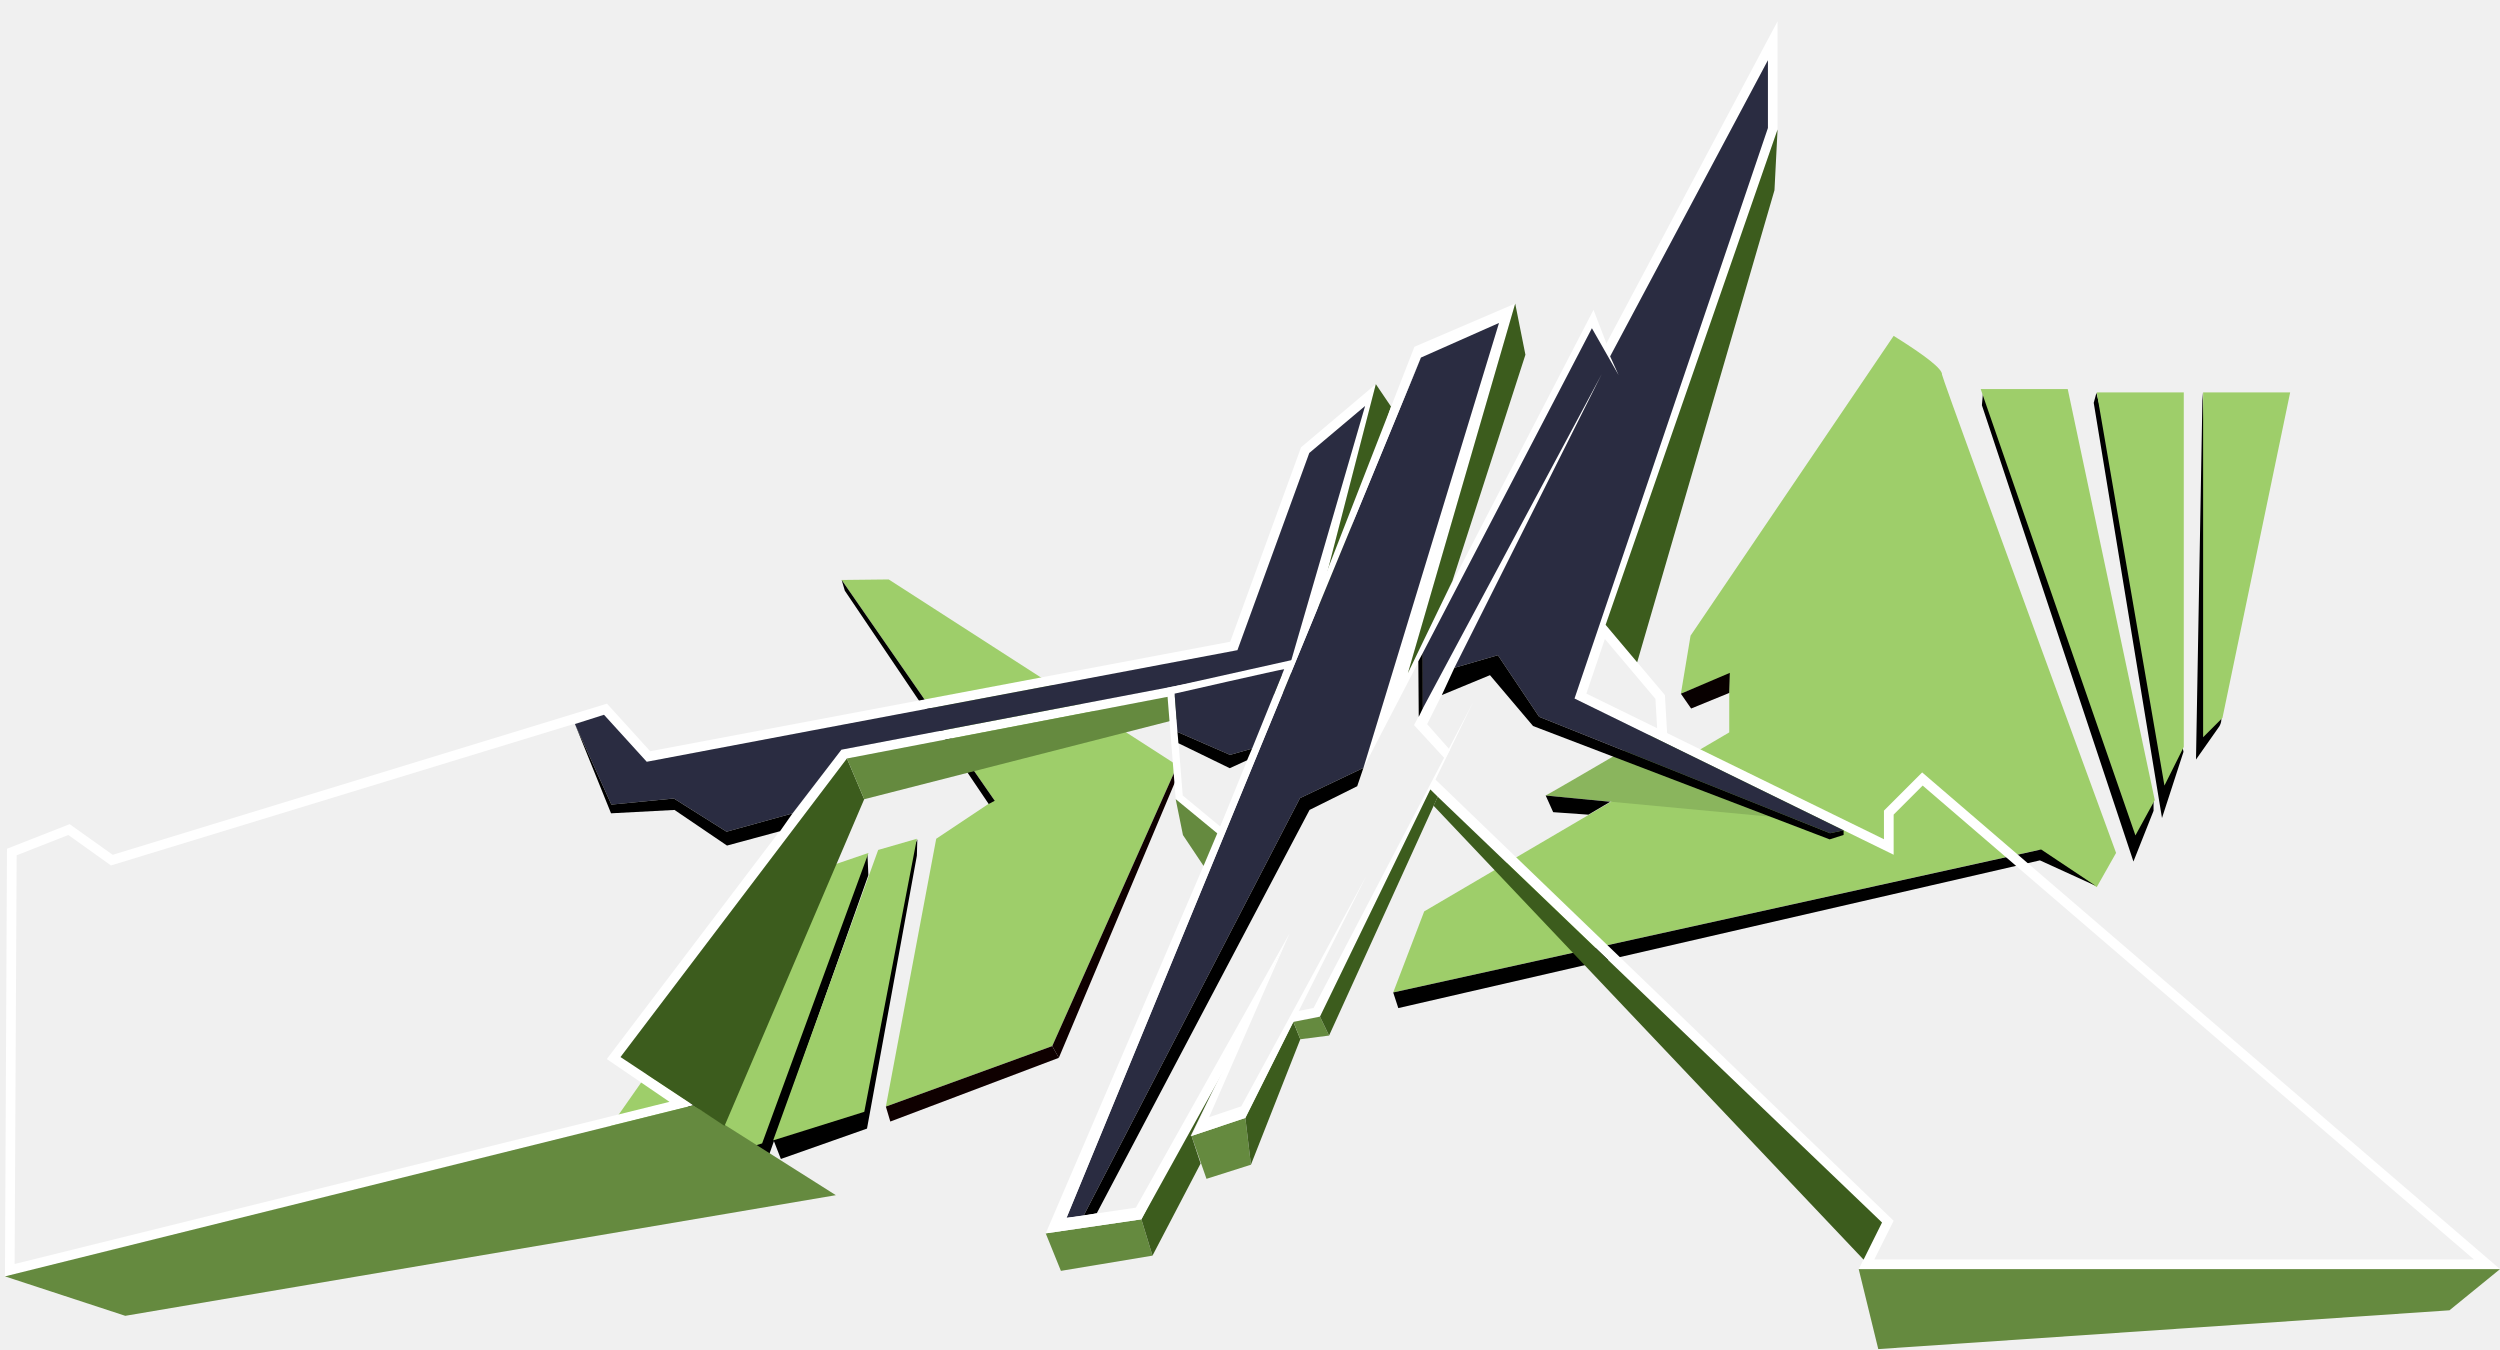
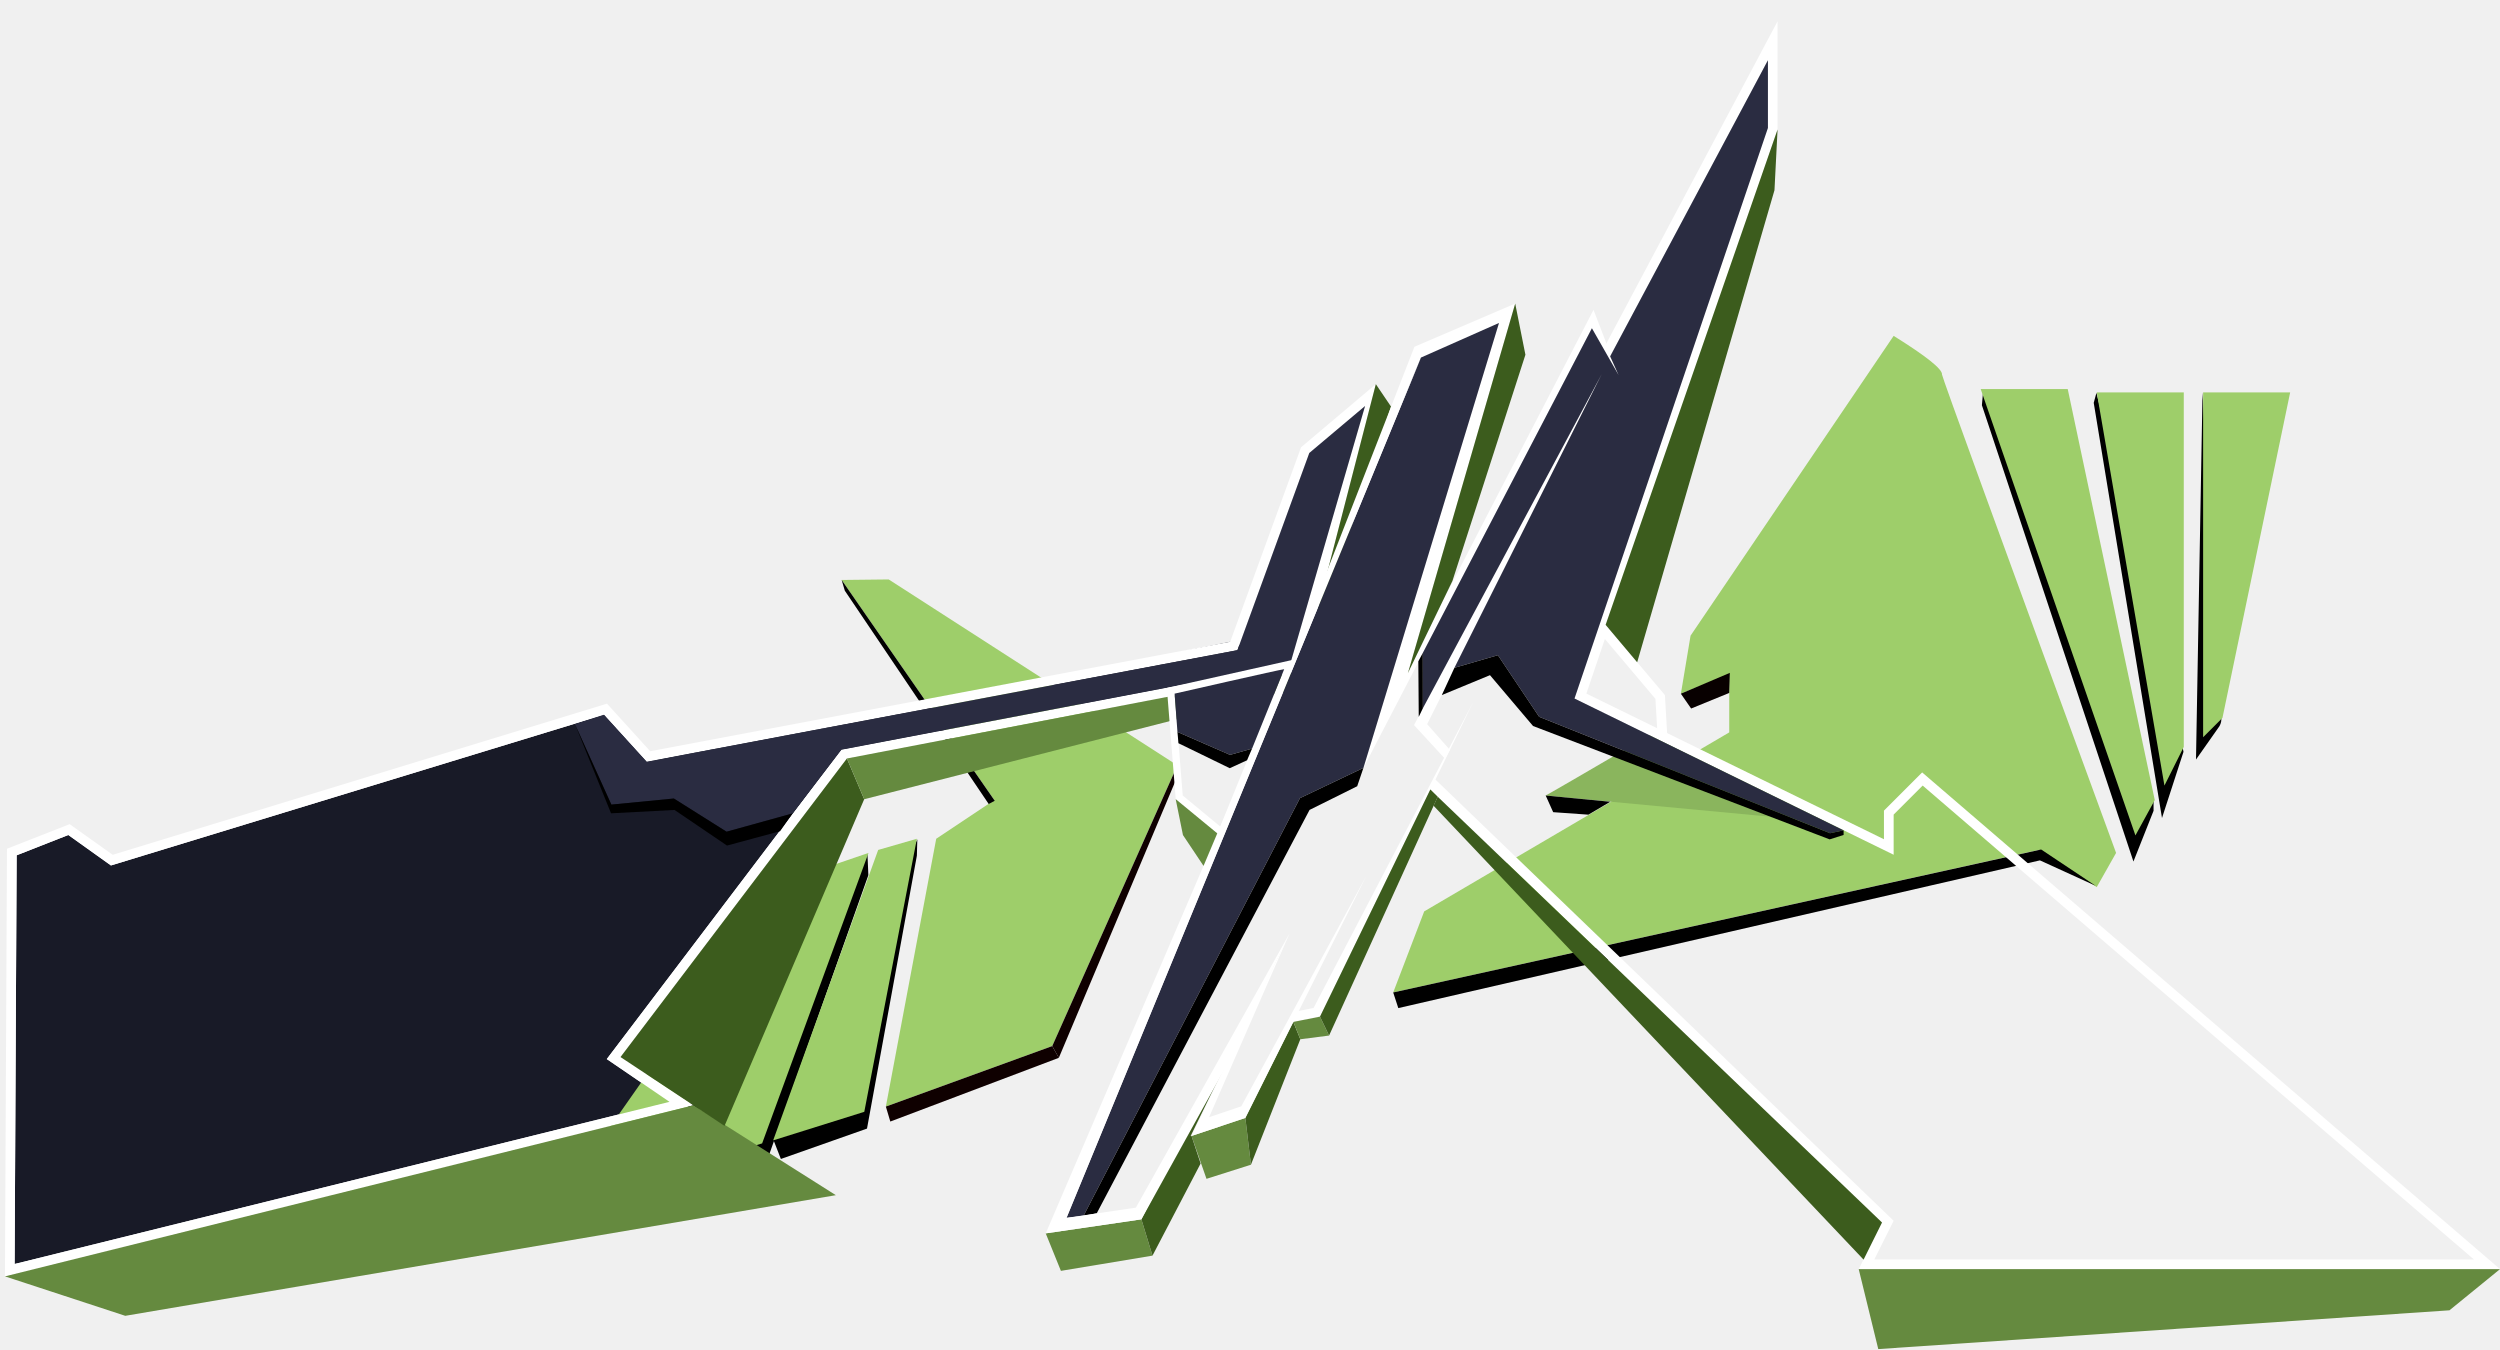
<svg xmlns="http://www.w3.org/2000/svg" style="isolation:isolate" viewBox="0 0 258.502 139.495" width="258.502pt" height="139.495pt" version="1.1" id="svg314">
  <defs id="defs195">
    <clipPath id="_clipPath_VL4lQNFTekCiBlrKs3lIcRmLPUe8LF3L">
      <rect width="257.7" height="131.15" id="rect192" x="0" y="0" />
    </clipPath>
  </defs>
  <g id="layer1" style="display:none" transform="translate(0.8019242,0.3488306)">
    <rect style="fill:#a0a0b1;fill-opacity:1;fill-rule:evenodd;stroke:none;stroke-width:0.775" id="rect421" width="258.503" height="140.241" x="-0.802" y="-0.349" />
+   </g>
+   <g id="layer10">
+     <path style="font-variation-settings:normal;opacity:1;vector-effect:none;fill:#181a27;fill-opacity:1;stroke:none;stroke-width:14.173;stroke-linecap:butt;stroke-linejoin:miter;stroke-miterlimit:4;stroke-dasharray:none;stroke-dashoffset:0;stroke-opacity:1;-inkscape-stroke:none;stop-color:#000000;stop-opacity:1" d="m 127.202,66.359 -60.33,12.41 -4.42,-4.86 -50.98,15.58 -4.41,-3.15 -5.34,2.1 -0.21,42.26 67.714,-16.767 -6.484,-4.423 24.26,-31.99 46.401,-8.846 z" id="path7377" />
  </g>
  <g clip-path="url(#_clipPath_VL4lQNFTekCiBlrKs3lIcRmLPUe8LF3L)" id="g312" transform="translate(0.8019242,0.3488306)">
    <clipPath id="_clipPath_2R05YMjZbD0UgsZZwA9G1NSyA91KCKEh">
      <rect x="0" y="0" width="257.7" height="131.15" fill="#ffffff" id="rect199" />
    </clipPath>
    <g clip-path="url(#_clipPath_2R05YMjZbD0UgsZZwA9G1NSyA91KCKEh)" id="g294">
      <g id="g292">
        <g id="g274">
          <g id="g272">
            <g id="g206" />
            <g id="g214" />
            <g id="g228" />
            <g id="g234" />
            <g id="g240" />
            <g id="g246" />
            <g id="g252" />
            <g id="g258" />
            <g id="g264" />
            <g id="g270" />
          </g>
        </g>
      </g>
    </g>
  </g>
  <g id="block4" style="display:inline" transform="translate(0.8019242,0.3488306)" ref="block1">
    <path d="m 226.941,40.239 -0.675,37.949 2.425,-3.449 q 0.25,-0.437 0.187,-0.937 -0.062,-0.5 -1.937,-33.563 z" fill="#000000" id="path260" style="display:inline;isolation:isolate" />
    <path d="M 227.003,40.227 V 75.88 l 2,-2 7,-33.653 z" fill="#9ece6a" id="path262" style="display:inline;isolation:isolate" />
  </g>
  <g id="block3" style="display:inline" transform="translate(0.8019242,0.3488306)" ref="block2">
    <path d="m 215.972,40.27 -0.281,1.032 7.059,42.932 2.222,-6.839 -0.188,-1.031 z" fill="#000000" id="path254" style="display:inline;isolation:isolate" />
    <path d="m 216.003,40.227 7,40.653 2,-4 V 40.227 Z" fill="#9ece6a" id="path256" style="display:inline;isolation:isolate" />
  </g>
  <g id="block2" style="display:inline" transform="translate(0.8019242,0.3488306)" ref="block3">
    <path d="m 204.253,40.114 -0.125,1.438 q 15.505,46.697 15.669,47.182 l 2.081,-5.245 v -1.375 z" fill="#000000" id="path248" style="display:inline;isolation:isolate" />
    <path d="m 204.003,39.88 16,46.154 2,-3.654 -9,-42.5 z" fill="#9ece6a" id="path250" style="display:inline;isolation:isolate" />
  </g>
  <g id="block1" style="display:inline" transform="translate(0.8019242,0.3488306)" ref="block4">
    <path d="M 146.462,93.889 178.003,75.38 v -6 l -5,2 1,-6 21,-31 c 3.389,2.111 5.055,3.445 5,4 -0.018,0.183 5.982,16.67 18,49.462 l -2,3.538 -6,-3.846 -66.747,14.739 z" fill="#9ece6a" id="path202" style="isolation:isolate" />
    <path d="m 143.256,102.273 0.527,1.616 66.345,-15.275 5.75,2.625 -5.625,-3.75 c -22.331,4.933 -66.997,14.784 -66.997,14.784 z" fill="#000000" id="path204" style="isolation:isolate" />
    <path d="m 169.825,75.638 q -10.737,6.278 -10.831,6.278 0.153,0.014 0.305,0.029 c 19.312,1.818 28.926,2.716 28.843,2.693 z" fill="#8ab55d" id="path266" style="isolation:isolate" />
    <path d="m 159.025,81.912 0.772,1.719 3.644,0.258 2.262,-1.336 z" fill="#000000" id="path288" style="isolation:isolate" />
    <path d="m 173,71.381 1.063,1.532 3.937,-1.61 0.063,-2.078 z" fill="#080000" id="path290" style="isolation:isolate" />
  </g>
  <g id="block8" style="display:inline" transform="translate(0.8019242,0.3488306)" ref="block5">
    <path d="m 56.55,124.505 3.078,1.734 7.75,-2.906 15.82,-31.078 -0.257,-2.297 z" fill="#000000" id="path230" style="display:inline;isolation:isolate" />
    <path d="m 83.003,89.88 -16.5,31.539 -10,3 23.5,-33.539 z" fill="#9ece6a" id="path232" style="display:inline;isolation:isolate" />
  </g>
  <g id="block7" style="display:inline" transform="translate(0.8019242,0.3488306)" ref="block6">
    <path d="m 68.081,120.848 1.36,2.016 9.046,-3.141 0.808,-2.276 9.692,-27.302 -0.093,-2.203 z" fill="#000000" id="path242" style="display:inline;isolation:isolate" />
    <path d="m 89.003,87.842 -11,30.038 -10,3 16.32,-31.438 z" fill="#9ece6a" id="path244" style="display:inline;isolation:isolate" />
  </g>
  <g id="block6" style="display:inline" transform="translate(0.8019242,0.3488306)" ref="block7">
    <path d="m 79.191,117.567 0.75,1.922 8.906,-3.141 5.156,-28.218 0.047,-1.688 z" fill="#000000" id="path236" style="display:inline;isolation:isolate" />
    <path d="m 94.003,86.38 -5.437,28.234 -9.422,2.953 10.859,-30.033 z" fill="#9ece6a" id="path238" style="display:inline;isolation:isolate" />
  </g>
  <g id="block5" style="display:inline" transform="translate(0.8019242,0.3488306)" ref="block8">
    <path d="M 91.09,59.565 120.939,78.789 108,107.817 90.796,114.072 96.003,86.38 l 6,-4 -15.779,-22.76 z" fill="#9ece6a" id="path218" style="isolation:isolate" />
    <path d="m 90.796,114.072 0.461,1.548 17.425,-6.588 -0.682,-1.215 z" fill="#0f0000" id="path222" style="isolation:isolate" />
    <path d="M 86.224,59.62 102.054,82.45 101.432,82.788 86.553,60.731 Z" fill="#000000" id="path224" style="isolation:isolate" />
    <path style="fill:#0f0000;fill-opacity:1;stroke:none;stroke-width:0.75px;stroke-linecap:butt;stroke-linejoin:miter;stroke-opacity:1" d="m 108,107.817 c 0,0 12.939,-29.028 12.939,-29.028 l 0.046,1.038 -12.303,29.205 z" id="path17874" />
  </g>
  <g id="block9" style="display:inline" transform="translate(0.8019242,0.3488306)" ref="M_left">
    <path d="m 132.601,68.324 1.199,0.711 L 86.77,78.08 63.36,108.95 70.928,113.932 -0.29,131.63 -0.08,87.41 6.4,84.87 l 4.45,3.17 51.11,-15.63 4.47,4.92 59.97,-11.32 7.33,-20.11 7.73,-6.53 -7.659,29.665 -1.199,-0.711 L 140.35,41.63 134.58,46.49 127.15,66.88 66.07,78.42 61.65,73.56 10.67,89.14 6.26,85.99 0.92,88.09 0.71,130.35 68.424,113.583 61.94,109.16 86.2,77.17 Z" fill="#ffffff" id="path308" style="isolation:isolate" />
    <path style="display:inline;isolation:isolate;fill:#658a3f;fill-opacity:1;stroke:none;stroke-width:0.75px;stroke-linecap:butt;stroke-linejoin:miter;stroke-opacity:1" d="m -0.29,131.63 12.442,4.078 73.472,-12.474 -14.696,-9.302 z" id="path24700" />
    <path style="display:inline;isolation:isolate;fill:#3c5c1d;fill-opacity:1;stroke:none;stroke-width:0.75px;stroke-linecap:butt;stroke-linejoin:miter;stroke-opacity:0.971" d="M 74.117,116.071 88.557,82.293 86.77,78.08 63.36,108.95 Z" id="path25252" />
    <path style="display:inline;isolation:isolate;fill:#658a3f;fill-opacity:1;stroke:none;stroke-width:0.75px;stroke-linecap:butt;stroke-linejoin:miter;stroke-opacity:1" d="m 88.557,82.293 44.897,-11.478 0.346,-1.779 -47.031,9.045 z" id="path25254" />
    <path style="display:inline;isolation:isolate;fill:#3c5c1d;fill-opacity:1;stroke:none;stroke-width:0.75px;stroke-linecap:butt;stroke-linejoin:miter;stroke-opacity:1" d="m 142.262,39.719 1.569,2.32 -9.574,29.125 0.346,-1.779 z" id="path102660" transform="translate(-0.8019242,-0.3488306)" />
    <path style="fill:#2a2c41;fill-opacity:1;stroke:none;stroke-width:0.75px;stroke-linecap:butt;stroke-linejoin:miter;stroke-opacity:1" d="m 127.15,66.88 7.43,-20.39 5.77,-4.86 -7.749,26.694 -46.401,8.846 -5.06,6.59 -6.816,1.889 -5.449,-3.432 -6.461,0.629 L 58.647,74.518 61.65,73.56 l 4.42,4.86 17.016,-3.222 z" id="path14922" />
    <path style="fill:#000000;fill-opacity:1;stroke:none;stroke-width:0.75px;stroke-linecap:butt;stroke-linejoin:miter;stroke-opacity:1" d="m 58.647,74.518 3.766,8.329 6.461,-0.629 5.449,3.432 6.816,-1.889 -1.283,1.838 -5.486,1.485 -5.426,-3.684 -6.565,0.348 z" id="path16710" />
  </g>
  <g id="block10" style="display:inline" transform="translate(0.8019242,0.3488306)" ref="M_right">
    <path d="m 147.516,80.156 47.487,45.724 -2,4 h 62 l -57,-49 -3,3 v 4.154 l -33,-16.154 20,-59 v -7 L 165.688,36.5 165.25,35.25 183,1.85 V 13.04 L 163.23,71.37 194,86.43 v -2.96 l 3.95,-3.95 20.873,17.942 38.877,33.418 h -66.31 l 2.41,-4.82 -46.706,-44.779 z" fill="#ffffff" id="path208" style="isolation:isolate" />
    <path d="m 149.122,77.19 -2.356,-2.659 18.047,-36.187 -19.407,36.281 3.212,3.488 z" fill="#ffffff" id="path210" style="isolation:isolate" />
    <path d="m 133.43,104.198 1.589,-0.318 16.54,-31.698 -15.873,32.588 -2.878,0.575 z" fill="#ffffff" id="path278" style="isolation:isolate" />
    <path d="M 128.37,79.349 145.452,35.507 155.871,31.039 144.773,69.258 140.177,79.053 154.195,33.047 l -8.07,3.578 z" fill="#ffffff" id="path298" style="isolation:isolate" />
    <path d="m 164.78,65.29 -0.32,-0.38 0.76,-0.65 0.33,0.39 5.8,6.87 0.22,3.76 0.03,0.49 -1,0.06 -0.03,-0.5 -0.2,-3.42 z" fill="#ffffff" id="path306" style="isolation:isolate" />
    <path d="m 142,74.125 21.969,-42.437 2.594,6.75 -2.761,-4.846 -23.625,45.461 z" fill="#ffffff" id="path276" style="isolation:isolate" />
    <path style="display:inline;isolation:isolate;fill:#3c5c1d;fill-opacity:1;stroke:none;stroke-width:0.75px;stroke-linecap:butt;stroke-linejoin:miter;stroke-opacity:1" d="m 183.802,13.389 -0.32,6.28 -14.197,48.81 -3.263,-3.871 z" id="path94622" transform="translate(-0.8019242,-0.3488306)" />
    <path style="display:inline;isolation:isolate;fill:#658a3f;fill-opacity:1;stroke:none;stroke-width:0.75px;stroke-linecap:butt;stroke-linejoin:miter;stroke-opacity:1" d="m 258.502,131.229 -5.226,4.258 -59.062,4.008 -2.022,-8.266 z" id="path68566" transform="translate(-0.8019242,-0.3488306)" />
    <path style="display:inline;isolation:isolate;fill:#3c5c1d;fill-opacity:1;stroke:none;stroke-width:0.75px;stroke-linecap:butt;stroke-linejoin:miter;stroke-opacity:1" d="m 148.661,82.385 45.94,44.024 -1.906,3.837 -44.465,-46.934 z" id="path72600" transform="translate(-0.8019242,-0.3488306)" />
    <path style="display:inline;isolation:isolate;fill:#3c5c1d;fill-opacity:1;stroke:none;stroke-width:0.75px;stroke-linecap:butt;stroke-linejoin:miter;stroke-opacity:1" d="m 156.673,31.388 -11.098,38.219 4.61,-9.545 7.544,-23.381 z" id="path68384" transform="translate(-0.8019242,-0.3488306)" />
    <path style="display:inline;isolation:isolate;fill:#658a3f;fill-opacity:1;stroke:none;stroke-width:0.75px;stroke-linecap:butt;stroke-linejoin:miter;stroke-opacity:1" d="m 108.128,127.531 1.57,3.877 9.47,-1.573 -1.147,-3.755 z" id="path46914" transform="translate(-0.8019242,-0.3488306)" />
    <path style="display:inline;isolation:isolate;fill:#658a3f;fill-opacity:1;stroke:none;stroke-width:0.75px;stroke-linecap:butt;stroke-linejoin:miter;stroke-opacity:1" d="m 123.202,117.459 1.55,4.433 4.597,-1.46 -0.578,-4.84 z" id="path54417" transform="translate(-0.8019242,-0.3488306)" />
    <path style="display:inline;isolation:isolate;fill:#3c5c1d;fill-opacity:1;stroke:none;stroke-width:0.75px;stroke-linecap:butt;stroke-linejoin:miter;stroke-opacity:1" d="m 128.771,115.591 4.959,-9.923 0.722,1.793 -5.104,12.97 z" id="path58189" transform="translate(-0.8019242,-0.3488306)" />
    <path style="display:inline;isolation:isolate;fill:#658a3f;fill-opacity:1;stroke:none;stroke-width:0.75px;stroke-linecap:butt;stroke-linejoin:miter;stroke-opacity:1" d="m 133.73,105.668 0.722,1.793 2.975,-0.384 -0.94,-1.958 z" id="path62263" transform="translate(-0.8019242,-0.3488306)" />
    <path style="display:inline;isolation:isolate;fill:#3c5c1d;fill-opacity:1;stroke:none;stroke-width:0.75px;stroke-linecap:butt;stroke-linejoin:miter;stroke-opacity:1" d="m 136.488,105.119 11.408,-23.489 0.766,0.755 -11.234,24.692 z" id="path65322" transform="translate(-0.8019242,-0.3488306)" />
    <path style="fill:#2a2c41;fill-opacity:1;stroke:none;stroke-width:0.75px;stroke-linecap:butt;stroke-linejoin:miter;stroke-opacity:1" d="m 146.125,36.625 8.07,-3.578 -14.018,46.006 -6.559,3.124 -22.37,43.172 -1.771,0.229 z" id="path9034" />
    <path style="fill:#000000;fill-opacity:1;stroke:none;stroke-width:0.75px;stroke-linecap:butt;stroke-linejoin:miter;stroke-opacity:1" d="m 111.248,125.349 1.356,-0.246 22.004,-41.706 4.925,-2.448 0.644,-1.896 -6.559,3.124 z" id="path12512" />
    <path style="fill:#2a2c41;fill-opacity:1;stroke:none;stroke-width:0.75px;stroke-linecap:butt;stroke-linejoin:miter;stroke-opacity:1" d="M 166.563,38.438 165.688,36.5 182.003,5.88 v 7 l -20,59 27.825,13.629 -1.408,0.3 -30.075,-12.04 -4.265,-6.37 -4.494,1.302 L 164.813,38.344 146.323,72.884 146.316,67.166 163.802,33.592 Z" id="path22020" />
    <path style="fill:#000000;fill-opacity:1;stroke:none;stroke-width:0.75px;stroke-linecap:butt;stroke-linejoin:miter;stroke-opacity:1" d="m 148.284,71.521 1.302,-2.82 4.494,-1.302 4.265,6.37 30.075,12.04 1.408,-0.3 v 0 l -1.5e-4,0.477 -1.442,0.458 -30.67,-11.723 -4.453,-5.257 z" id="path28971" />
    <path style="fill:#000000;fill-opacity:1;stroke:none;stroke-width:0.75px;stroke-linecap:butt;stroke-linejoin:miter;stroke-opacity:1" d="m 146.316,67.166 -0.462,0.868 0.043,5.742 0.426,-0.892 z" id="path36474" />
    <path style="display:inline;isolation:isolate;fill:#3c5c1d;fill-opacity:1;stroke:none;stroke-width:0.75px;stroke-linecap:butt;stroke-linejoin:miter;stroke-opacity:1" d="m 119.168,129.834 4.977,-9.525 -0.943,-2.851 -0.092,0.01 9.339,-19.182 -14.428,27.793 z" id="path51124" transform="translate(-0.8019242,-0.3488306)" />
    <path d="m 140.484,90.211 -12.515,25.031 -5.569,1.868 10.136,-20.941 v 0 L 124.219,115.172 l 3.328,-1.125 z" fill="#ffffff" id="path296" style="isolation:isolate" />
    <path d="m 132.536,96.169 v 0 L 126.469,109.012 117.219,125.731 107.326,127.182 132.601,68.324 146.125,36.625 l -36.648,88.953 7.171,-1.055 z" fill="#ffffff" id="path300" style="isolation:isolate" />
    <path style="color:#000000;fill:#ffffff;-inkscape-stroke:none" d="m 133.219,67.803 -0.699,0.156 -12.668,2.826 0.918,11.494 3.994,3.307 0.854,0.663 z m -1.234,1.043 -6.611,16.273 -0.131,-0.109 -3.75,-3.105 L 120.652,71.375 Z" id="path23708" />
    <path style="fill:#2a2c41;fill-opacity:1;stroke:none;stroke-width:0.75px;stroke-linecap:butt;stroke-linejoin:miter;stroke-opacity:1" d="m 131.984,68.846 c -0.27,0 -11.332,2.529 -11.332,2.529 l 0.296,3.961 5.435,2.371 2.277,-0.648 z" id="path24120" />
    <path style="fill:#000000;fill-opacity:1;stroke:none;stroke-width:0.75px;stroke-linecap:butt;stroke-linejoin:miter;stroke-opacity:1" d="m 120.948,75.336 5.435,2.371 2.277,-0.648 -0.517,1.205 -1.788,0.82 -5.305,-2.583 z" id="path32756" />
    <path style="fill:#658a3f;fill-opacity:1;stroke:none;stroke-width:0.75px;stroke-linecap:butt;stroke-linejoin:miter;stroke-opacity:1" d="m 120.764,82.282 0.752,3.714 2.128,3.187 1.417,-3.363 z" id="path33282" />
  </g>
</svg>
